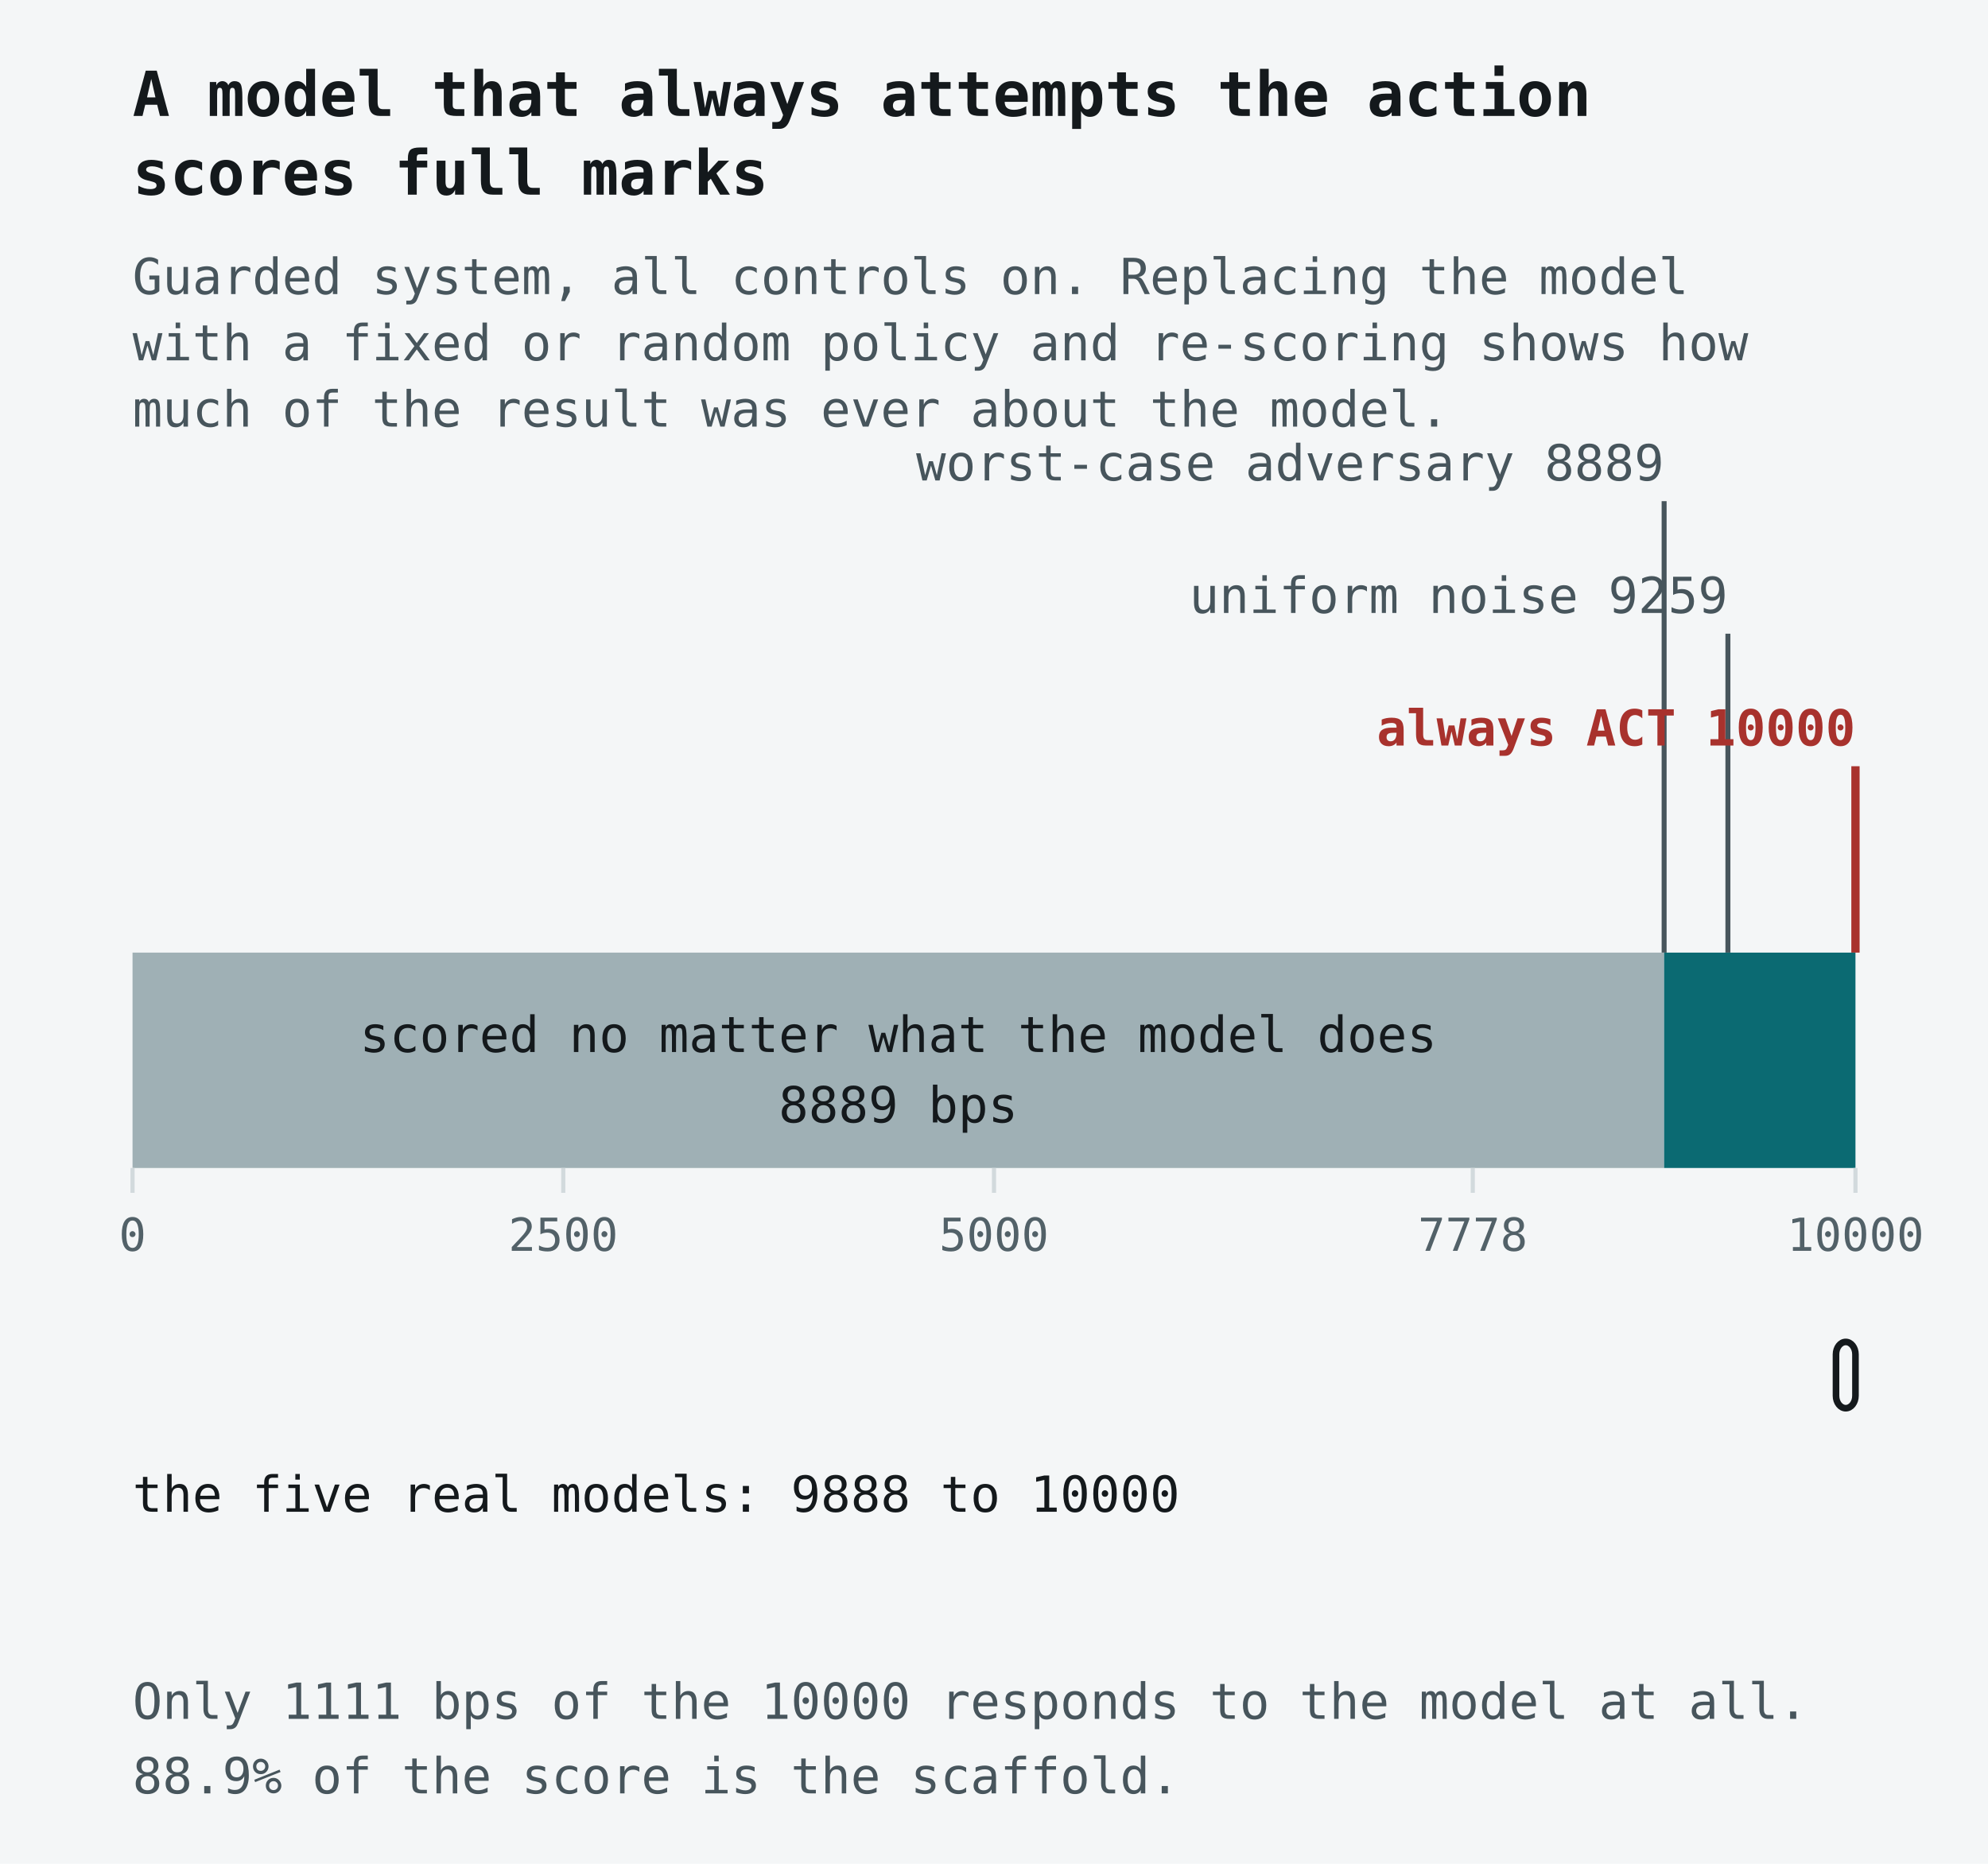
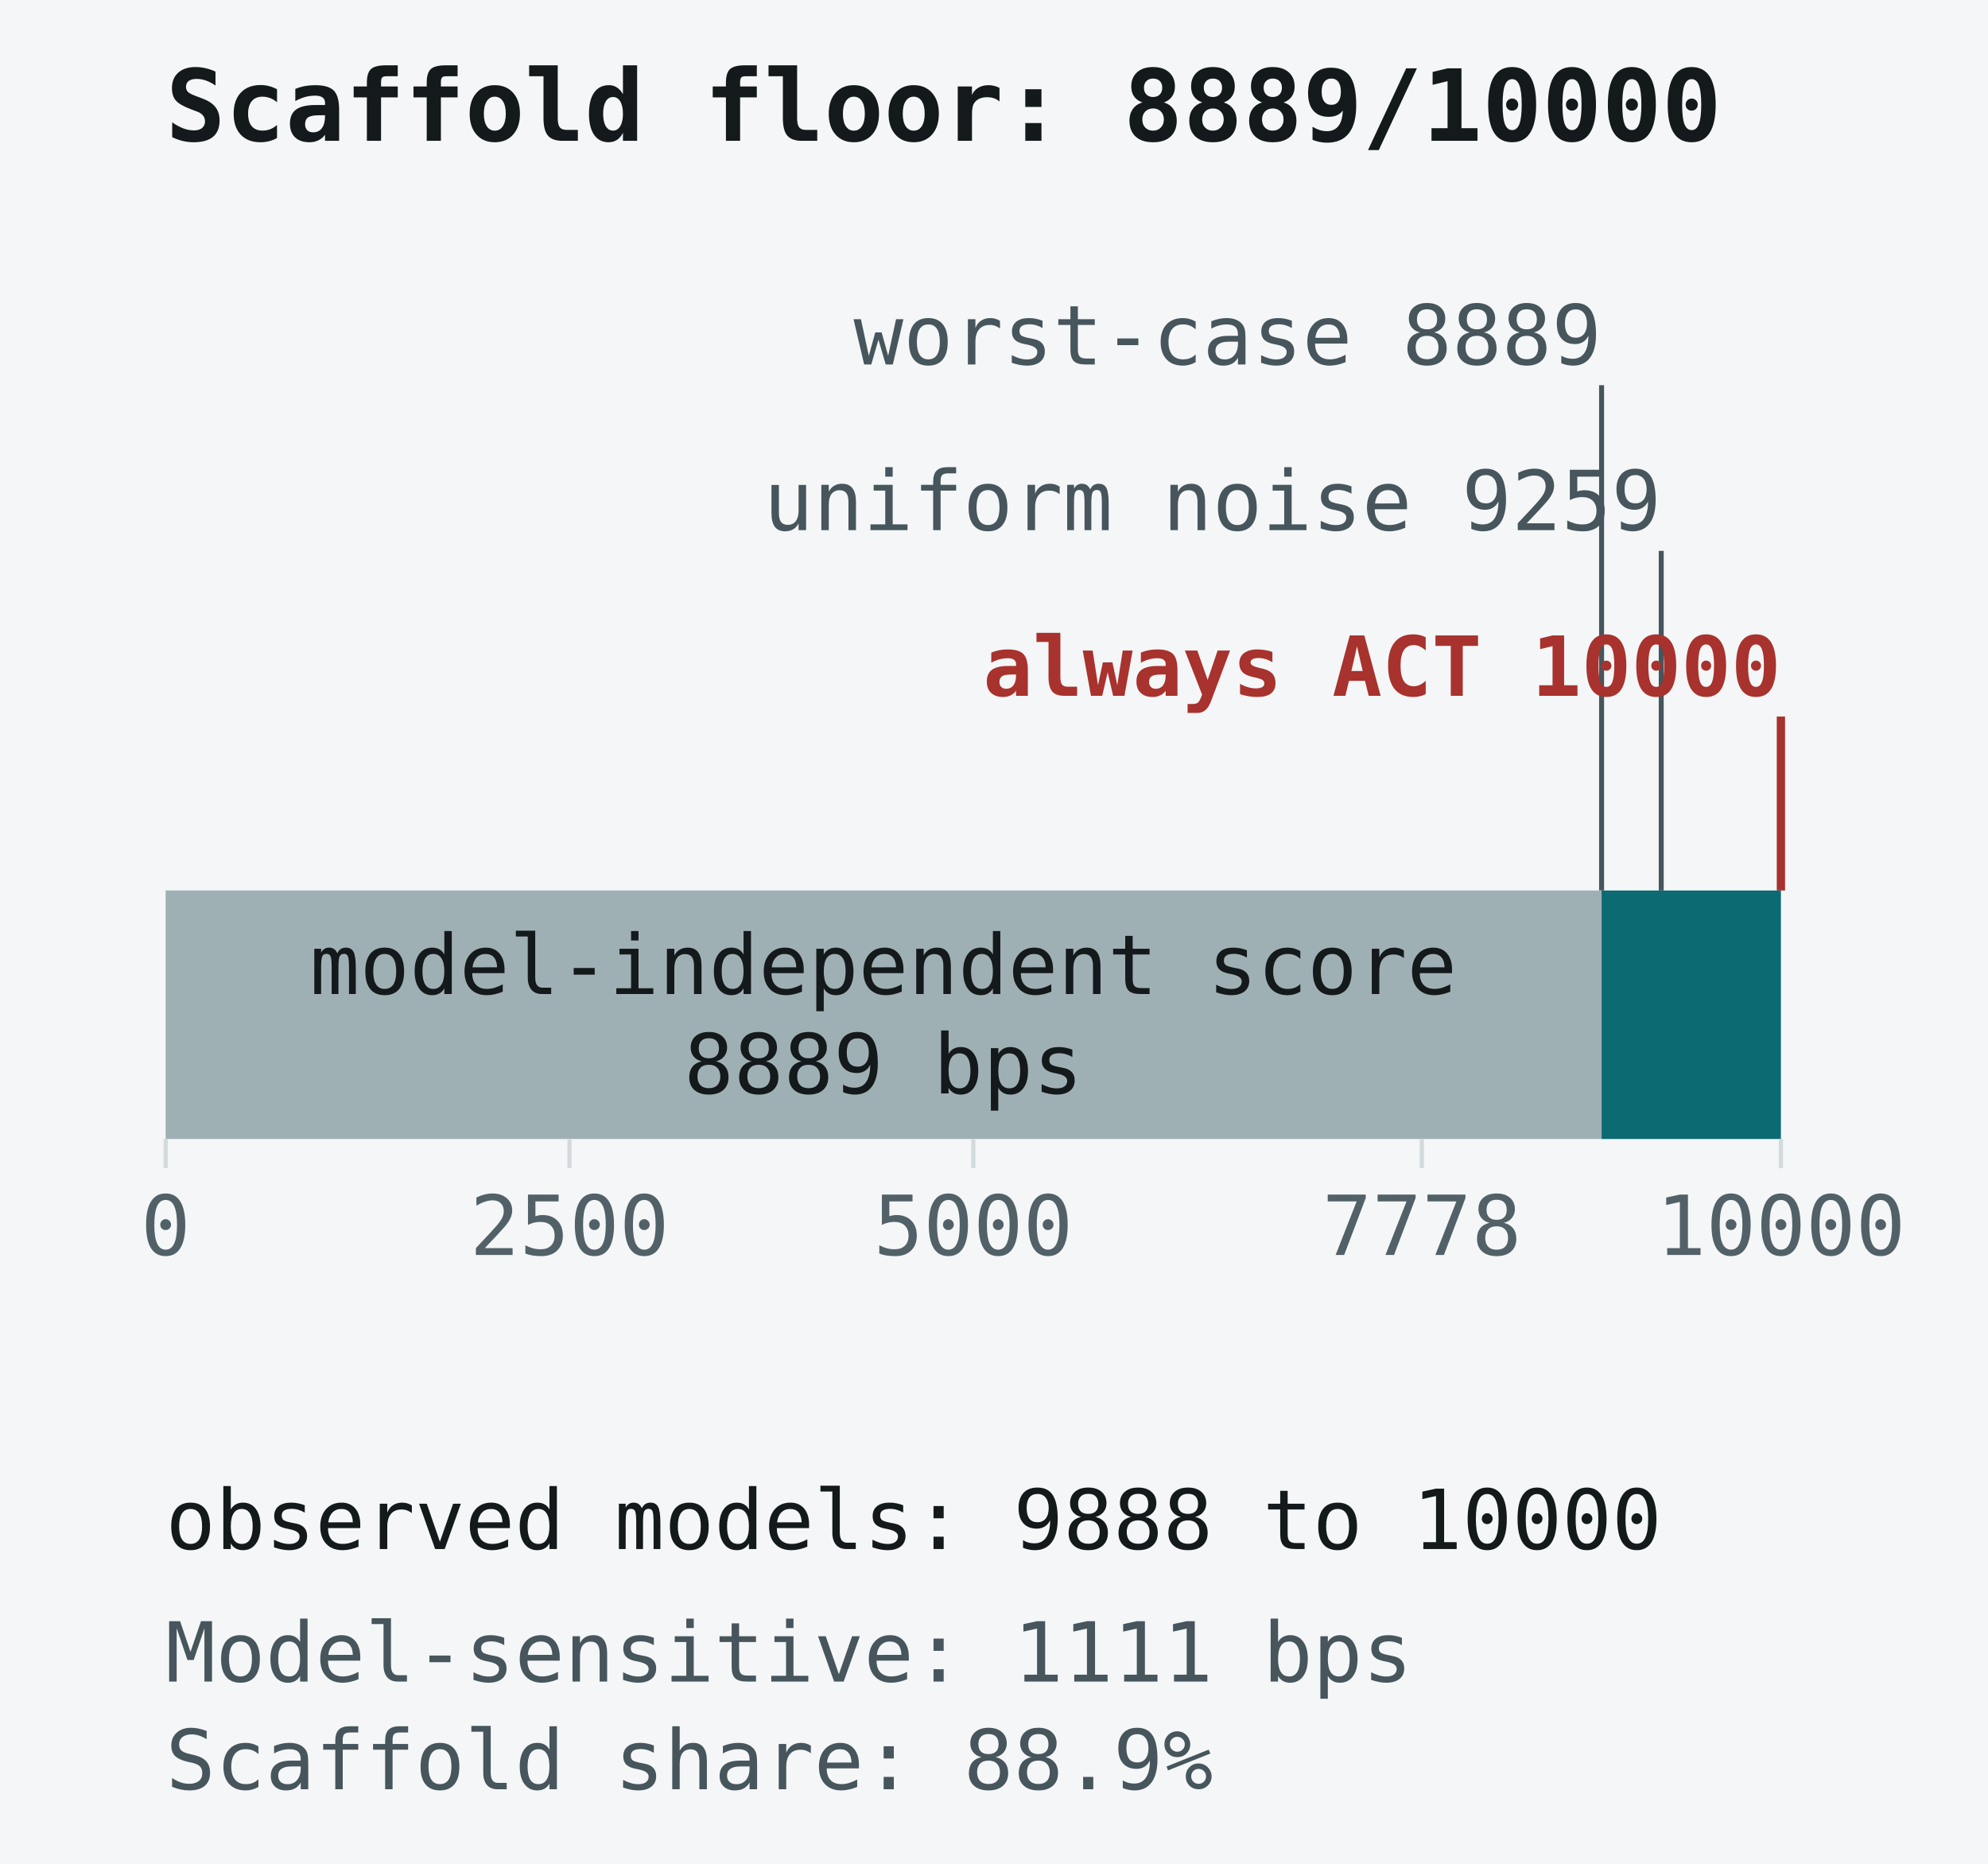
<svg xmlns="http://www.w3.org/2000/svg" viewBox="0 0 480 450" width="480" height="450" role="img" aria-label="A single bar from 0 to 10000 basis points. Everything below 8889 is      scored no matter what the model does. Only the 1111 above it responds to the model at all, and      a model that always attempts the action scores the full 10000.">
  <style>
    .bg { fill: #F4F6F7; }
    .scaffold { fill: #9FB0B5; }
    .movable { fill: #0B6A72; }
    .grid { stroke: #D2DADD; stroke-width: 1; }
    .pin { stroke: #47555C; stroke-width: 1.2; }
    .pin.danger { stroke: #A8322D; stroke-width: 2; }
-     .obs { fill: none; stroke: #14191C; stroke-width: 1.6; }
    text { font-family: "IBM Plex Mono", ui-monospace, SFMono-Regular, Menlo, monospace; }
-     .axis { font-size: 11px; fill: #526168; text-anchor: middle; }
-     .pinlab { font-size: 12px; fill: #47555C; }
+     .axis { font-size: 20px; fill: #526168; text-anchor: middle; }
+     .pinlab { font-size: 20px; fill: #47555C; }
    .pinlab.danger { fill: #A8322D; font-weight: 600; }
-     .seg { font-size: 12px; fill: #14191C; text-anchor: middle; }
-     .obslab { font-size: 12px; fill: #14191C; }
-     .title { font-size: 15px; fill: #14191C; font-weight: 600; }
-     .sub { font-size: 12px; fill: #47555C; }
+     .seg { font-size: 20px; fill: #14191C; text-anchor: middle; }
+     .obslab { font-size: 20px; fill: #14191C; }
+     .title { font-size: 24px; fill: #14191C; font-weight: 600; }
+     .sub { font-size: 20px; fill: #47555C; }
    @media (prefers-color-scheme: dark) {
      .bg { fill: #0E1316; }
      .scaffold { fill: #46565C; }
      .movable { fill: #4FB8C2; }
      .grid { stroke: #2A3439; }
      .pin { stroke: #A9B7BD; }
      .pin.danger { stroke: #E8756E; }
-       .obs { stroke: #E8EDEF; }
      .axis, .pinlab { fill: #A9B7BD; }
      .pinlab.danger { fill: #E8756E; }
      .seg { fill: #E8EDEF; }
      .obslab, .title { fill: #E8EDEF; }
      .sub { fill: #A9B7BD; }
    }
  </style>
  <rect class="bg" x="0" y="0" width="480" height="450" />
-   <text class="title" x="32" y="28">A model that always attempts the action</text>
-   <text class="title" x="32" y="47">scores full marks</text>
-   <text class="sub" x="32" y="71">Guarded system, all controls on. Replacing the model</text>
-   <text class="sub" x="32" y="87">with a fixed or random policy and re-scoring shows how</text>
-   <text class="sub" x="32" y="103">much of the result was ever about the model.</text>
-   <line class="pin" x1="401.8" y1="121" x2="401.8" y2="230" />
-   <text class="pinlab " x="401.8" y="116" text-anchor="end">worst-case adversary 8889</text>
-   <line class="pin" x1="417.2" y1="153" x2="417.2" y2="230" />
-   <text class="pinlab " x="417.2" y="148" text-anchor="end">uniform noise 9259</text>
-   <line class="pin danger" x1="448.0" y1="185" x2="448.0" y2="230" />
-   <text class="pinlab danger" x="448.0" y="180" text-anchor="end">always ACT 10000</text>
-   <rect class="scaffold" x="32.0" y="230" width="369.8" height="52" />
-   <rect class="movable" x="401.8" y="230" width="46.2" height="52" />
-   <text class="seg" x="216.9" y="254">
-     scored no matter what the model does
+   <text class="title" x="40" y="34">Scaffold floor: 8889/10000</text>
+   <line class="pin" x1="386.7" y1="93" x2="386.7" y2="215" />
+   <text class="pinlab " x="386.7" y="88" text-anchor="end">worst-case 8889</text>
+   <line class="pin" x1="401.1" y1="133" x2="401.1" y2="215" />
+   <text class="pinlab " x="401.1" y="128" text-anchor="end">uniform noise 9259</text>
+   <line class="pin danger" x1="430.0" y1="173" x2="430.0" y2="215" />
+   <text class="pinlab danger" x="430.0" y="168" text-anchor="end">always ACT 10000</text>
+   <rect class="scaffold" x="40.0" y="215" width="346.7" height="60" />
+   <rect class="movable" x="386.7" y="215" width="43.3" height="60" />
+   <text class="seg" x="213.3" y="240">
+     model-independent score
  </text>
-   <text class="seg" x="216.9" y="271">8889 bps</text>
-   <rect class="obs" x="443.3" y="324" width="4.7" height="16" rx="3" />
-   <text class="obslab" x="32" y="365">
-     the five real models: 9888 to 10000
+   <text class="seg" x="213.3" y="264">8889 bps</text>
+   <text class="obslab" x="40" y="374">
+     observed models: 9888 to 10000
  </text>
-   <text class="sub" x="32" y="415">Only 1111 bps of the 10000 responds to the model at all.</text>
-   <text class="sub" x="32" y="433">88.9% of the score is the scaffold.</text>
-   <line class="grid" x1="32.0" y1="282" x2="32.0" y2="288" />
-   <text class="axis" x="32.0" y="302">0</text>
-   <line class="grid" x1="136.0" y1="282" x2="136.0" y2="288" />
-   <text class="axis" x="136.0" y="302">2500</text>
-   <line class="grid" x1="240.0" y1="282" x2="240.0" y2="288" />
-   <text class="axis" x="240.0" y="302">5000</text>
-   <line class="grid" x1="355.6" y1="282" x2="355.6" y2="288" />
-   <text class="axis" x="355.6" y="302">7778</text>
-   <line class="grid" x1="448.0" y1="282" x2="448.0" y2="288" />
-   <text class="axis" x="448.0" y="302">10000</text>
+   <text class="sub" x="40" y="406">Model-sensitive: 1111 bps</text>
+   <text class="sub" x="40" y="432">Scaffold share: 88.9%</text>
+   <line class="grid" x1="40.0" y1="275" x2="40.0" y2="282" />
+   <text class="axis" x="40.0" y="303">0</text>
+   <line class="grid" x1="137.5" y1="275" x2="137.5" y2="282" />
+   <text class="axis" x="137.5" y="303">2500</text>
+   <line class="grid" x1="235.0" y1="275" x2="235.0" y2="282" />
+   <text class="axis" x="235.0" y="303">5000</text>
+   <line class="grid" x1="343.3" y1="275" x2="343.3" y2="282" />
+   <text class="axis" x="343.3" y="303">7778</text>
+   <line class="grid" x1="430.0" y1="275" x2="430.0" y2="282" />
+   <text class="axis" x="430.0" y="303">10000</text>
</svg>
